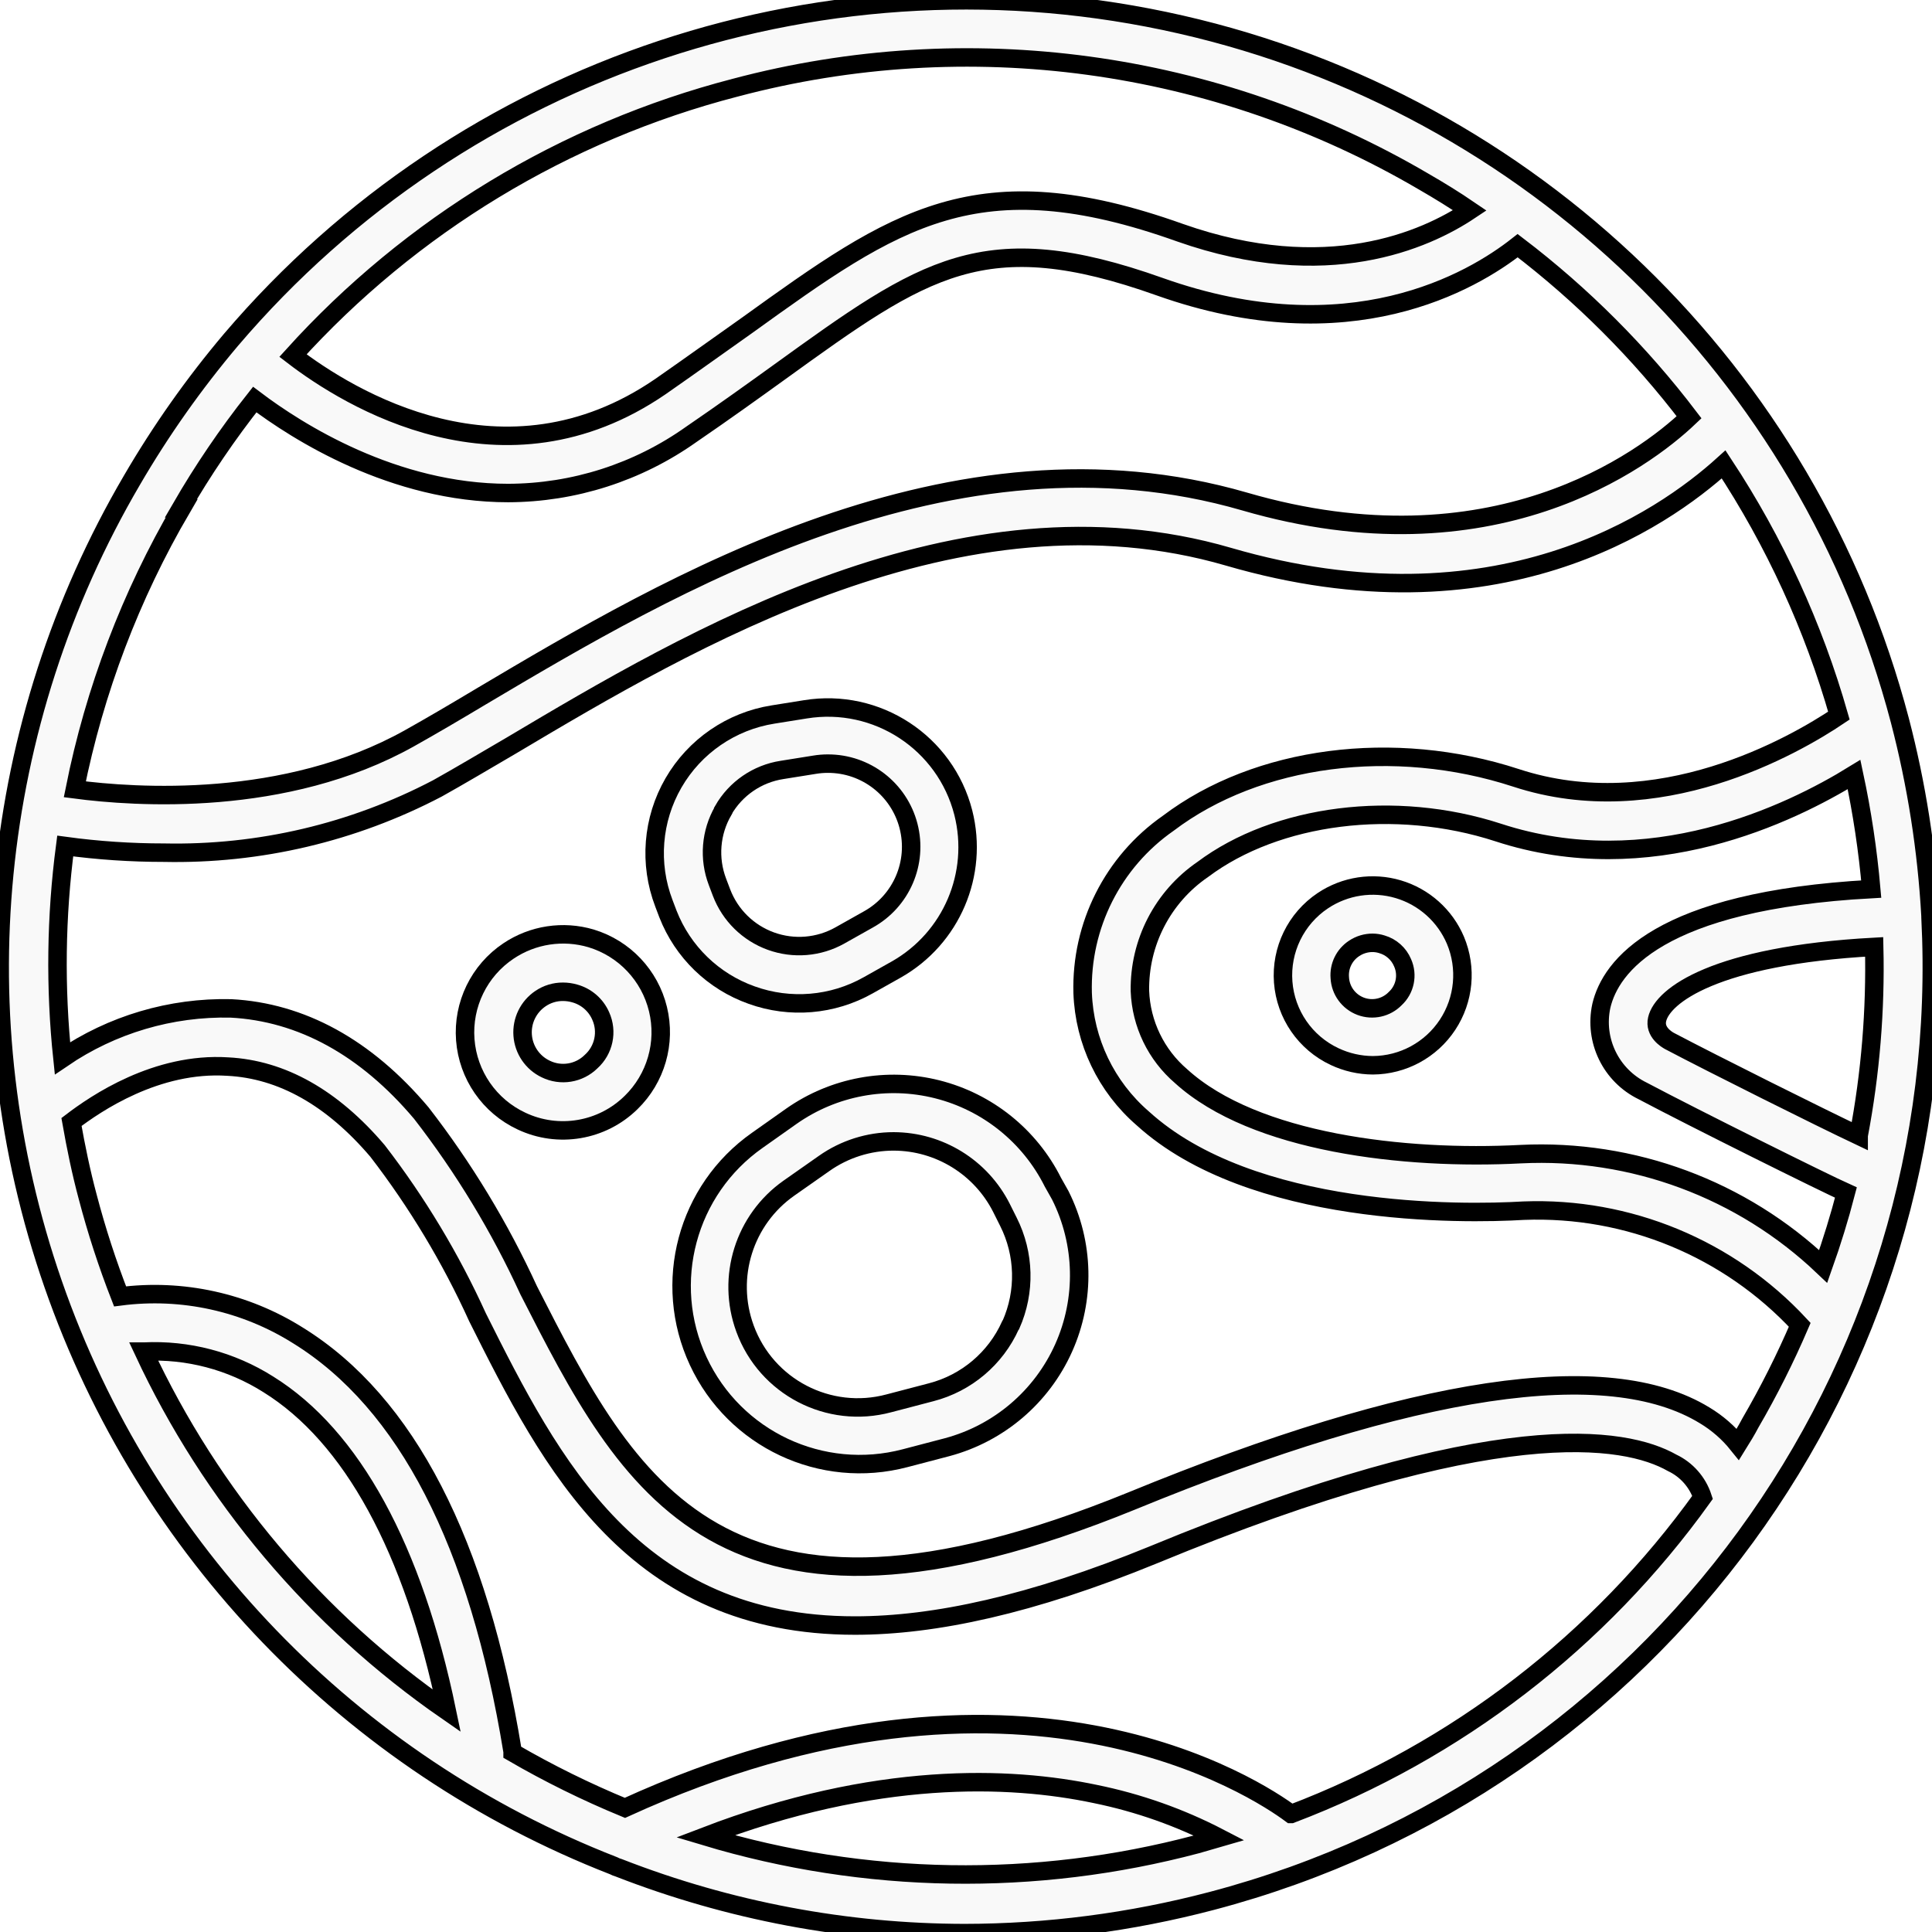
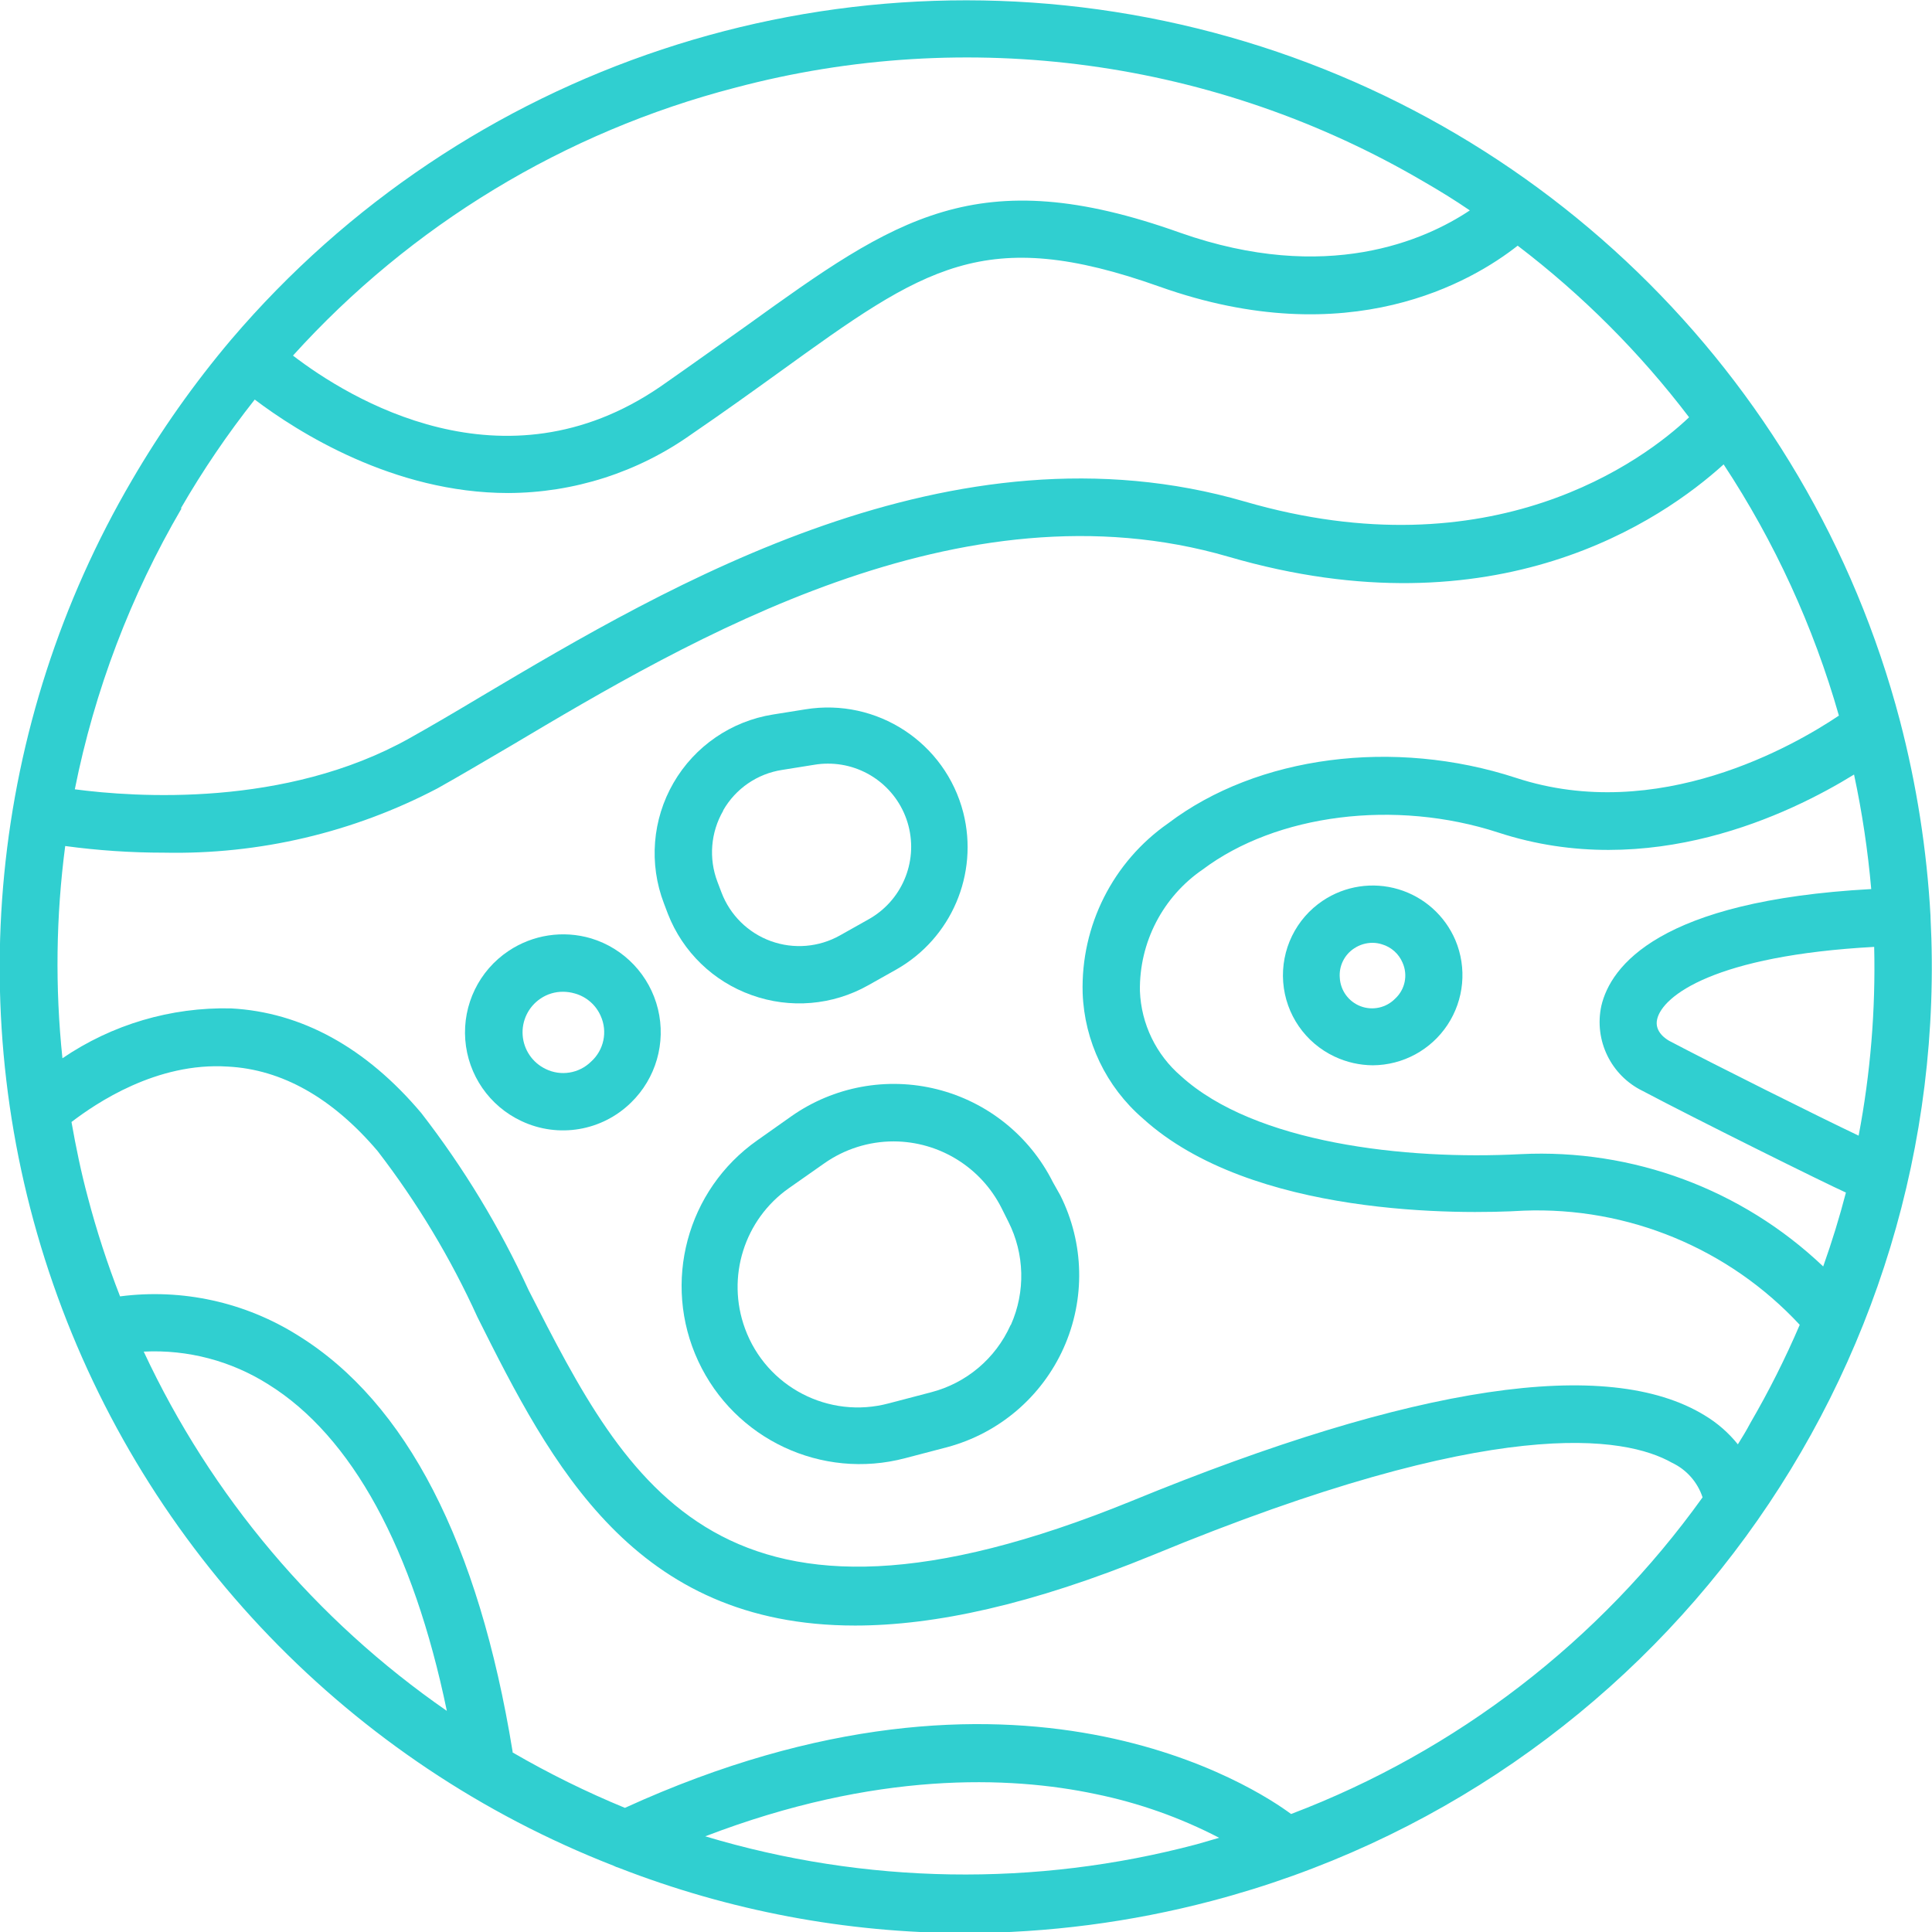
- <svg xmlns="http://www.w3.org/2000/svg" version="1.1" viewBox="0 0 104.58 104.59">
-   <g style="stroke:#000;fill:#f9f9f9" data-name="Layer 2">
-     <g style="stroke:#000;fill:#f9f9f9" data-name="Layer 1">
-       <path style="stroke:#000;fill:#f9f9f9" d="m104.51 49.59a53.63 53.63 0 0 0 -1.66 -10.59 52.27 52.27 0 0 0 -90.34 -20.61 53.56 53.56 0 0 0 -5.37 7.61 52.19 52.19 0 0 0 26.07 75 1.57 1.57 0 0 0 0.3 0.12 51.72 51.72 0 0 0 18.7 3.53 52.79 52.79 0 0 0 13.38 -1.74 52.29 52.29 0 0 0 38.92 -53.26zm-10.43 28.6a6.78 6.78 0 0 0 -1.8 -1.57c-5.25-3.21-15.7-1.65-31 4.63-22.28 9.09-27.28-0.86-32.66-11.4a49.07 49.07 0 0 0 -5.81 -9.59c-3-3.56-6.5-5.47-10.31-5.67a15.58 15.58 0 0 0 -9.12 2.7 49 49 0 0 1 0.15 -11.49 39.63 39.63 0 0 0 5.35 0.36 30.51 30.51 0 0 0 14.8 -3.48c1.2-0.67 2.53-1.46 4-2.32 9.67-5.75 24.32-14.45 38.83-10.22s23.49-2 26.8-5a49.33 49.33 0 0 1 6.24 13.6c-2.41 1.62-9.8 5.89-17.48 3.37-6.61-2.16-14-1.2-18.83 2.46a10.83 10.83 0 0 0 -4.63 9.19 9.42 9.42 0 0 0 3.25 6.78c5.89 5.36 17.28 5.2 20.63 5a19.38 19.38 0 0 1 14.94 6.18 48.82 48.82 0 0 1 -2.67 5.31c-0.22 0.42-0.45 0.79-0.68 1.16zm-11.75-15.71c-6.28 0.33-14.41-0.6-18.39-4.22a6.39 6.39 0 0 1 -2.23 -4.61 7.82 7.82 0 0 1 3.4 -6.58c4-3 10.41-3.82 16-2 8.19 2.68 15.79-1 19.26-3.14a50.71 50.71 0 0 1 0.93 6.2c-11.51 0.63-14.11 4.19-14.61 6.32a4.15 4.15 0 0 0 2.24 4.61c2.83 1.5 9.88 5 11 5.5q-0.52 2-1.23 4a22.18 22.18 0 0 0 -16.37 -6.08zm18.29-1c-2.11-1-7.84-3.86-10.25-5.13-0.14-0.08-0.82-0.48-0.66-1.17 0.29-1.28 3.14-3.45 11.75-3.92a48.59 48.59 0 0 1 -0.84 10.21zm-60.83-56.73a48.86 48.86 0 0 1 37.28 5.08c0.85 0.49 1.68 1 2.5 1.56-2.41 1.61-7.75 4-15.68 1.21-11-3.93-15.44-0.75-23.43 5-1.42 1-3 2.14-4.71 3.33-8.49 5.82-16.88 0.63-19.89-1.68a48.77 48.77 0 0 1 23.93 -14.5zm-30 22.77a49.35 49.35 0 0 1 4 -5.89c2.3 1.74 7.51 5.06 13.72 5.06a17.21 17.21 0 0 0 9.92 -3.18c1.77-1.21 3.34-2.34 4.77-3.37 7.84-5.66 11.08-8 20.58-4.62 10.27 3.65 16.93-0.29 19.38-2.22a48.89 48.89 0 0 1 9.28 9.29c-2.44 2.32-10.66 8.46-24.06 4.56-15.82-4.59-31.16 4.52-41.31 10.54-1.42 0.85-2.73 1.62-3.91 2.28-6.72 3.76-14.84 3.19-18.11 2.76a49.25 49.25 0 0 1 5.78 -15.21zm-2 45.65a11.52 11.52 0 0 1 6.73 1.77c4.53 2.81 7.85 8.9 9.67 17.68a48.72 48.72 0 0 1 -16.41 -19.45zm57 26.67a48.87 48.87 0 0 1 -26.61 -0.43c9.23-3.54 16.48-3.27 21.12-2.29a25.64 25.64 0 0 1 6.7 2.37zm5.1-1.64c-1.75-1.3-14.76-10.06-36.06-0.33a50.18 50.18 0 0 1 -6.08 -3v-0.05c-1.84-11.3-5.75-18.89-11.61-22.52a14.56 14.56 0 0 0 -9.64 -2.12 49 49 0 0 1 -1.75 -5.38c-0.36-1.34-0.64-2.7-0.88-4.06 1.31-1 4.6-3.25 8.46-3 2.93 0.15 5.66 1.69 8.11 4.57a45.77 45.77 0 0 1 5.41 9c4 8 8.47 16.69 20.44 16.69 4.3 0 9.56-1.13 16.13-3.82 18.58-7.68 25.58-6.42 28.1-4.99a3.16 3.16 0 0 1 1.65 1.87 48.65 48.65 0 0 1 -22.27 17.14z" />
-       <path style="stroke:#000;fill:#f9f9f9" d="m57 64a9.64 9.64 0 0 0 -14.16 -3.57l-1.84 1.3a9.64 9.64 0 0 0 8 17.21l2.29-0.6a9.64 9.64 0 0 0 6.11 -13.63zm-2.3 7.75a6.49 6.49 0 0 1 -4.29 3.62l-2.29 0.6a6.5 6.5 0 0 1 -7.79 -4.05 6.54 6.54 0 0 1 2.38 -7.6l1.91-1.34a6.53 6.53 0 0 1 3.76 -1.19 6.56 6.56 0 0 1 5.84 3.61l0.37 0.74a6.51 6.51 0 0 1 0.14 5.57z" />
-       <path style="stroke:#000;fill:#f9f9f9" d="m40.69 53.87a7.6 7.6 0 0 0 6.31 -0.53l1.53-0.86a7.61 7.61 0 0 0 3.62 -8.48 7.57 7.57 0 0 0 -8.55 -5.6l-1.75 0.28a7.6 7.6 0 0 0 -5.91 10.22l0.22 0.58a7.59 7.59 0 0 0 4.53 4.39zm-1.54-10a4.45 4.45 0 0 1 3.19 -2.19l1.75-0.28a4.37 4.37 0 0 1 0.72 -0.06 4.5 4.5 0 0 1 2.19 8.44l-1.53 0.86a4.5 4.5 0 0 1 -6.41 -2.32l-0.22-0.58a4.49 4.49 0 0 1 0.31 -3.85z" />
-       <path style="stroke:#000;fill:#f9f9f9" d="m32 50.8a5.32 5.32 0 0 0 -4.47 0.68 5.3 5.3 0 0 0 0.7 9.21 5.26 5.26 0 0 0 5.93 -1 5.31 5.31 0 0 0 -2.16 -8.89zm0 6.67a2.15 2.15 0 0 1 -2.46 0.4 2.2 2.2 0 0 1 -0.28 -3.81 2.14 2.14 0 0 1 1.22 -0.37 2.28 2.28 0 0 1 0.63 0.09 2.16 2.16 0 0 1 1.41 1.22 2.14 2.14 0 0 1 -0.52 2.47z" />
-       <path style="stroke:#000;fill:#f9f9f9" d="m75.7 48.14a4.86 4.86 0 0 0 -4.09 0.62 4.86 4.86 0 0 0 0.64 8.44 4.92 4.92 0 0 0 2.07 0.47 4.88 4.88 0 0 0 4.47 -6.77 4.87 4.87 0 0 0 -3.09 -2.76zm-0.17 5.92a1.75 1.75 0 0 1 -3 -1.13 1.73 1.73 0 0 1 0.78 -1.59 1.79 1.79 0 0 1 1 -0.3 1.69 1.69 0 0 1 0.5 0.08 1.74 1.74 0 0 1 1.12 1 1.7 1.7 0 0 1 -0.4 1.94z" />
+ <svg xmlns="http://www.w3.org/2000/svg" viewBox="0 0 104.58 104.59">
+   <defs>
+     <style>.cls-1{fill:#30cfd0;}</style>
+   </defs>
+   <g id="Layer_2" data-name="Layer 2">
+     <g id="Layer_1-2" data-name="Layer 1">
+       <path class="cls-1" d="M104.51,49.59h0A53.63,53.63,0,0,0,102.85,39v0h0A52.27,52.27,0,0,0,12.51,18.39h0A53.56,53.56,0,0,0,7.14,26a52.19,52.19,0,0,0,26.07,75,1.57,1.57,0,0,0,.3.12,51.72,51.72,0,0,0,18.7,3.53,52.79,52.79,0,0,0,13.38-1.74,52.29,52.29,0,0,0,38.92-53.26ZM94.08,78.19a6.78,6.78,0,0,0-1.8-1.57c-5.25-3.21-15.7-1.65-31,4.63C39,90.34,34,80.39,28.62,69.85a49.07,49.07,0,0,0-5.81-9.59c-3-3.56-6.5-5.47-10.31-5.67a15.58,15.58,0,0,0-9.12,2.7A49,49,0,0,1,3.53,45.8a39.63,39.63,0,0,0,5.35.36,30.51,30.51,0,0,0,14.8-3.48c1.2-.67,2.53-1.46,4-2.32C37.35,34.61,52,25.91,66.51,30.14s23.49-2,26.8-5a49.33,49.33,0,0,1,6.24,13.6c-2.41,1.62-9.8,5.89-17.48,3.37-6.61-2.16-14-1.2-18.83,2.46a10.83,10.83,0,0,0-4.63,9.19,9.42,9.42,0,0,0,3.25,6.78c5.89,5.36,17.28,5.2,20.63,5a19.38,19.38,0,0,1,14.94,6.18,48.82,48.82,0,0,1-2.67,5.31C94.54,77.45,94.31,77.82,94.08,78.19ZM82.33,62.48c-6.28.33-14.41-.6-18.39-4.22a6.39,6.39,0,0,1-2.23-4.61,7.82,7.82,0,0,1,3.4-6.58c4-3,10.41-3.82,16-2,8.19,2.68,15.79-1,19.26-3.14a50.71,50.71,0,0,1,.93,6.2c-11.51.63-14.11,4.19-14.61,6.32a4.15,4.15,0,0,0,2.24,4.61c2.83,1.5,9.88,5,11,5.5q-.52,2-1.23,4A22.18,22.18,0,0,0,82.33,62.48Zm18.29-1c-2.11-1-7.84-3.86-10.25-5.13-.14-.08-.82-.48-.66-1.17.29-1.28,3.14-3.45,11.75-3.92A48.59,48.59,0,0,1,100.62,61.47ZM39.79,4.75A48.86,48.86,0,0,1,77.07,9.83c.85.49,1.68,1,2.5,1.56-2.41,1.61-7.75,4-15.68,1.21-11-3.93-15.44-.75-23.43,5-1.42,1-3,2.14-4.71,3.33-8.49,5.82-16.88.63-19.89-1.68A48.77,48.77,0,0,1,39.79,4.75Zm-30,22.77a49.35,49.35,0,0,1,4-5.89c2.3,1.74,7.51,5.06,13.72,5.06a17.21,17.21,0,0,0,9.92-3.18c1.77-1.21,3.34-2.34,4.77-3.37,7.84-5.66,11.08-8,20.58-4.62,10.27,3.65,16.93-.29,19.38-2.22a48.89,48.89,0,0,1,9.28,9.29C89,24.91,80.78,31.05,67.38,27.15c-15.82-4.59-31.16,4.52-41.31,10.54-1.42.85-2.73,1.62-3.91,2.28-6.72,3.76-14.84,3.19-18.11,2.76A49.25,49.25,0,0,1,9.83,27.52Zm-2,45.65a11.52,11.52,0,0,1,6.73,1.77c4.53,2.81,7.85,8.9,9.67,17.68A48.72,48.72,0,0,1,7.78,73.17Zm57,26.67a48.87,48.87,0,0,1-26.61-.43c9.23-3.54,16.48-3.27,21.12-2.29A25.64,25.64,0,0,1,66,99.49Zm5.1-1.64c-1.75-1.3-14.76-10.06-36.06-.33a50.18,50.18,0,0,1-6.08-3v-.05C25.91,83.52,22,75.93,16.14,72.3A14.56,14.56,0,0,0,6.5,70.18,49,49,0,0,1,4.75,64.8c-.36-1.34-.64-2.7-.88-4.06,1.31-1,4.6-3.25,8.46-3,2.93.15,5.66,1.69,8.11,4.57a45.77,45.77,0,0,1,5.41,9c4,8,8.47,16.69,20.44,16.69,4.3,0,9.56-1.13,16.13-3.82C81,76.5,88,77.76,90.52,79.19a3.16,3.16,0,0,1,1.65,1.87A48.65,48.65,0,0,1,69.9,98.2Z" />
+       <path class="cls-1" d="M57,64a9.64,9.64,0,0,0-14.16-3.57L41,61.73a9.64,9.64,0,0,0,8,17.21l2.29-.6A9.64,9.64,0,0,0,57.4,64.71Zm-2.3,7.75a6.49,6.49,0,0,1-4.29,3.62l-2.29.6a6.5,6.5,0,0,1-7.79-4.05h0a6.54,6.54,0,0,1,2.38-7.6l1.91-1.34a6.53,6.53,0,0,1,3.76-1.19,6.56,6.56,0,0,1,5.84,3.61l.37.74A6.51,6.51,0,0,1,54.73,71.71Z" />
+       <path class="cls-1" d="M40.69,53.87A7.6,7.6,0,0,0,47,53.34l1.53-.86A7.61,7.61,0,0,0,52.15,44h0a7.57,7.57,0,0,0-8.55-5.6l-1.75.28a7.6,7.6,0,0,0-5.91,10.22l.22.58A7.59,7.59,0,0,0,40.69,53.87Zm-1.54-10a4.45,4.45,0,0,1,3.19-2.19l1.75-.28a4.37,4.37,0,0,1,.72-.06A4.5,4.5,0,0,1,47,49.78l-1.53.86a4.5,4.5,0,0,1-6.41-2.32l-.22-.58A4.49,4.49,0,0,1,39.15,43.89Z" />
+       <path class="cls-1" d="M32,50.8a5.32,5.32,0,0,0-4.47.68,5.3,5.3,0,0,0,.7,9.21,5.26,5.26,0,0,0,5.93-1A5.31,5.31,0,0,0,32,50.8Zm0,6.67a2.15,2.15,0,0,1-2.46.4,2.2,2.2,0,0,1-.28-3.81,2.14,2.14,0,0,1,1.22-.37,2.28,2.28,0,0,1,.63.09A2.16,2.16,0,0,1,32.52,55,2.14,2.14,0,0,1,32,57.47Z" />
+       <path class="cls-1" d="M75.7,48.14a4.86,4.86,0,0,0-4.09.62,4.86,4.86,0,0,0,.64,8.44,4.92,4.92,0,0,0,2.07.47,4.88,4.88,0,0,0,4.47-6.77A4.87,4.87,0,0,0,75.7,48.14Zm-.17,5.92a1.75,1.75,0,0,1-3-1.13,1.73,1.73,0,0,1,.78-1.59,1.79,1.79,0,0,1,1-.3,1.69,1.69,0,0,1,.5.08,1.74,1.74,0,0,1,1.12,1A1.7,1.7,0,0,1,75.53,54.06Z" />
    </g>
  </g>
</svg>
